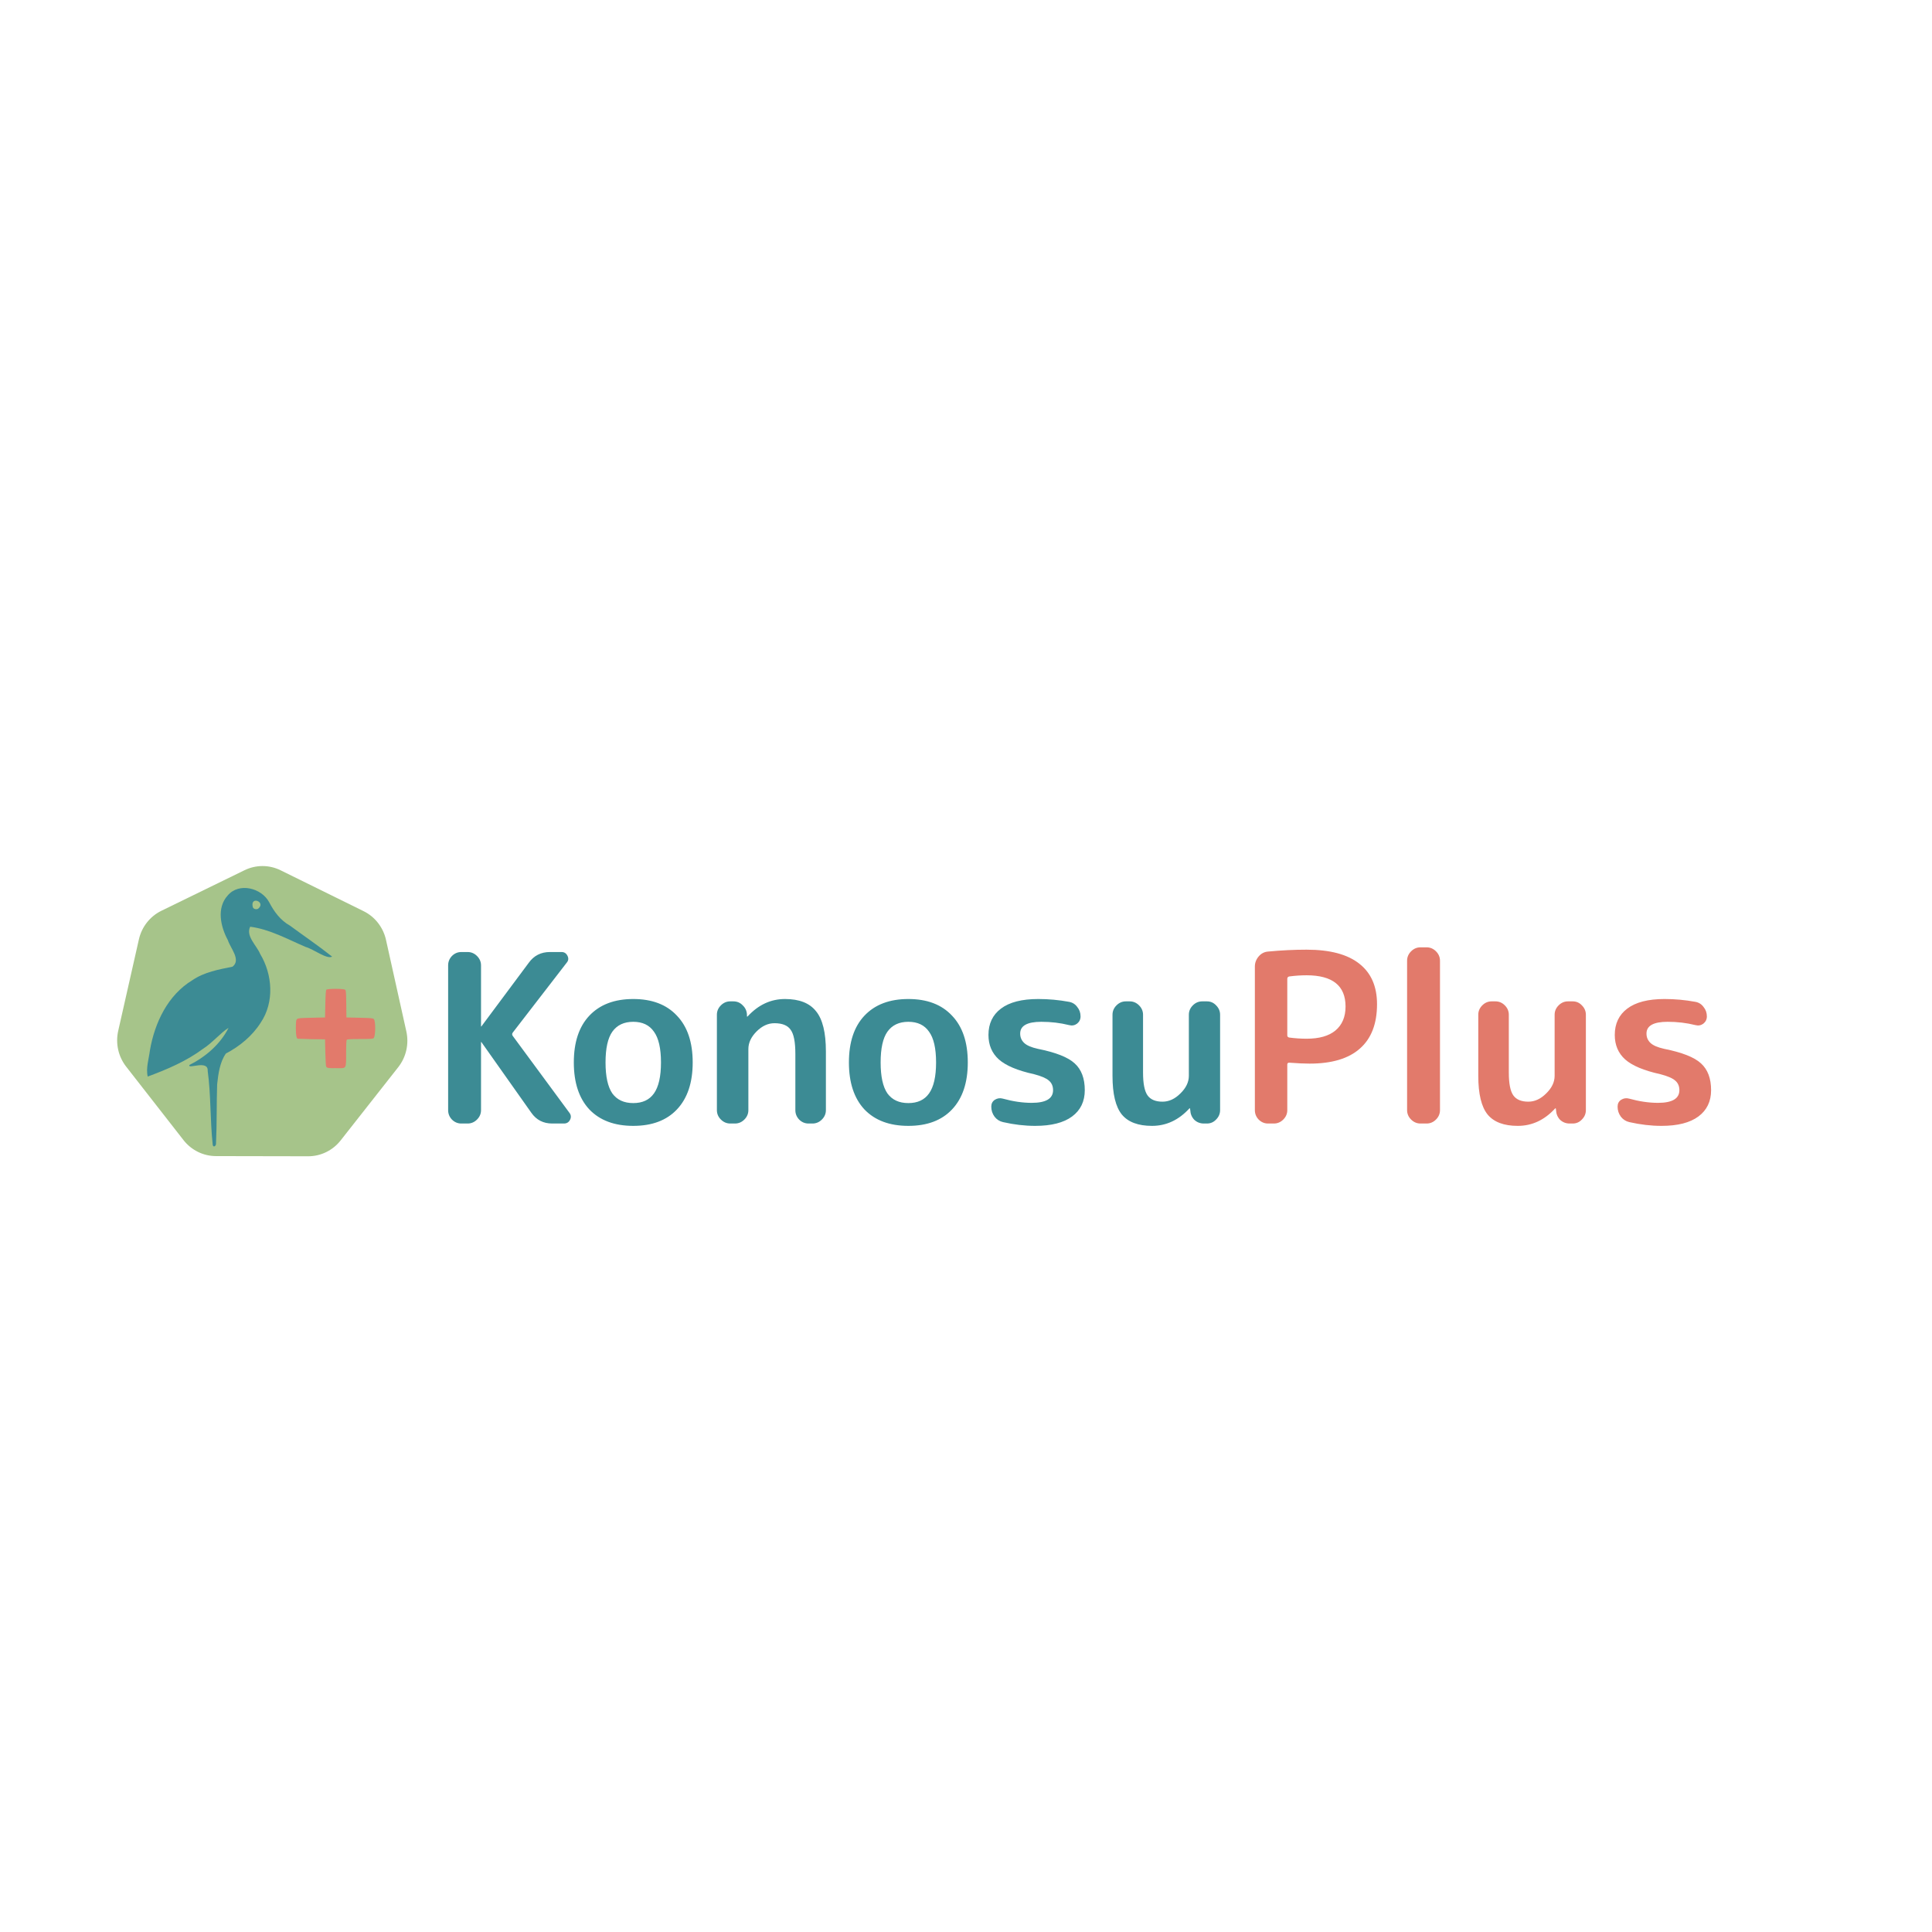
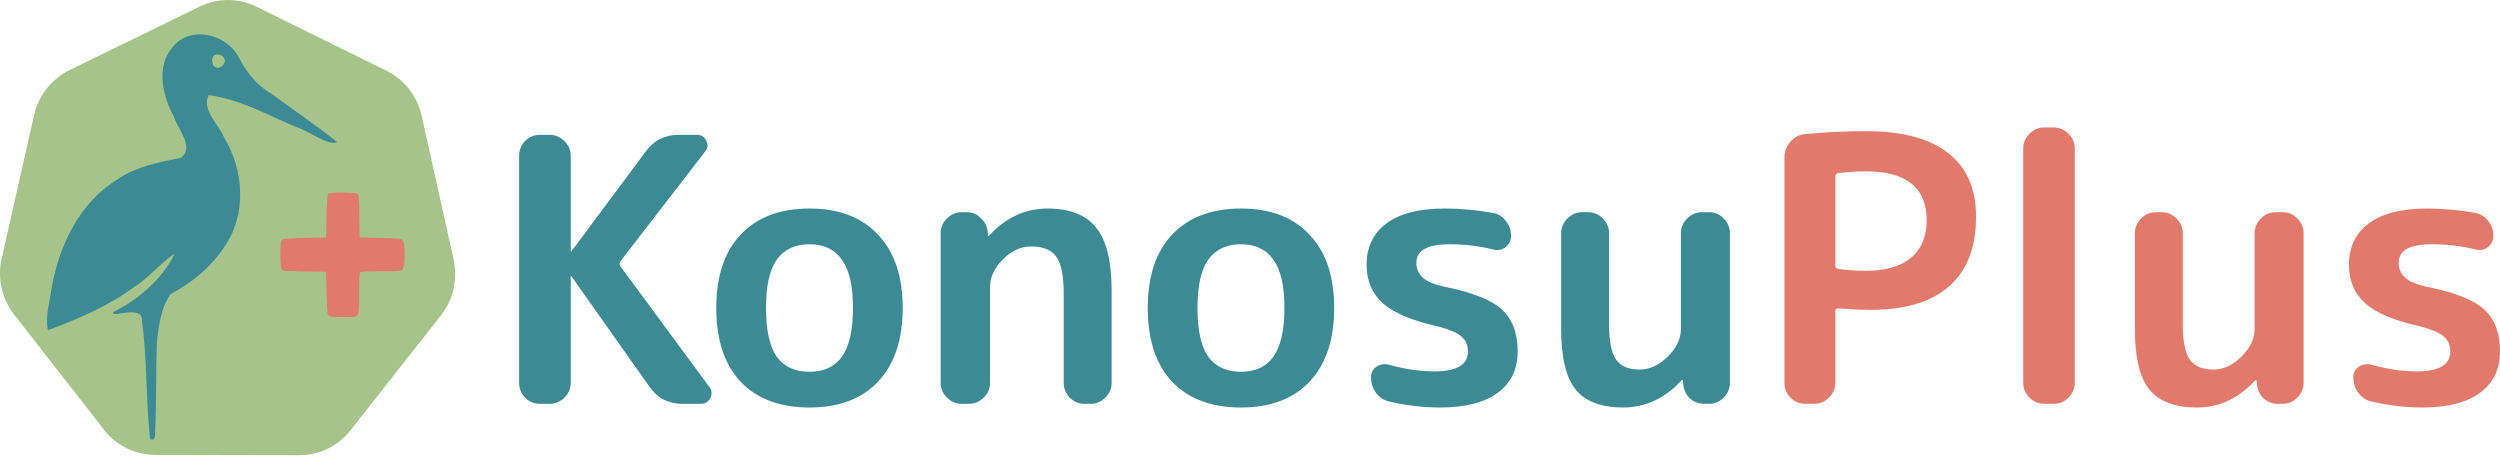
- <svg xmlns="http://www.w3.org/2000/svg" version="1.1" id="svg1" width="2048" height="2048" viewBox="0 0 2048 2048">
+ <svg xmlns="http://www.w3.org/2000/svg" version="1.1" id="svg1" width="1689.642" height="307.641" viewBox="0 0 1689.642 307.641">
  <defs id="defs1">
    <rect x="274.578" y="1738.155" width="1735.636" height="302.288" id="rect3746" />
    <rect x="641.249" y="1781.248" width="689.343" height="206.625" id="rect3745" />
    <rect x="236.792" y="1647.469" width="1113.427" height="347.631" id="rect3744" />
    <rect x="166.258" y="1692.812" width="1869.146" height="261.983" id="rect3743" />
-     <rect x="-418.165" y="1718.003" width="665.033" height="272.059" id="rect3742" />
+     <rect x="-418.165" y="1718.002" width="665.033" height="272.059" id="rect3742" />
  </defs>
-   <path id="path3741" style="fill:#a6c48a;fill-opacity:1" transform="matrix(0.1329594,0,0,0.1353413,248.5767,1048.868)" d="M -406.525,1180.008 -863.708,604.523 a 331.153,331.153 77.25 0 1 -63.423,-280.278 l 164.883,-716.25 a 331.153,331.153 128.678 0 1 179.587,-224.336 L 80.129,-934.005 a 331.153,331.153 0.107 0 1 287.363,0.535 l 661.602,320.13 a 331.153,331.153 51.535 0 1 178.75,225.003 l 162.214,716.859 a 331.153,331.153 102.964 0 1 -64.466,280.04 L 846.269,1182.341 a 331.153,331.153 154.392 0 1 -259.138,124.2 l -734.982,-1.369 a 331.153,331.153 25.821 0 1 -258.673,-125.165 z" />
-   <g id="g1">
+   <path id="path3741" style="fill:#a6c48a;fill-opacity:1" transform="matrix(0.1329594,0,0,0.1353413,124.393,130.8117)" d="M -406.525,1180.008 -863.708,604.523 a 331.153,331.153 77.25 0 1 -63.423,-280.278 l 164.883,-716.25 a 331.153,331.153 128.678 0 1 179.587,-224.336 L 80.129,-934.005 a 331.153,331.153 0.107 0 1 287.363,0.535 l 661.602,320.13 a 331.153,331.153 51.535 0 1 178.75,225.003 l 162.214,716.859 a 331.153,331.153 102.964 0 1 -64.466,280.04 L 846.269,1182.341 a 331.153,331.153 154.392 0 1 -259.138,124.2 l -734.982,-1.369 a 331.153,331.153 25.821 0 1 -258.673,-125.165 z" />
+   <g id="g1" transform="translate(-124.1837,-918.0567)">
    <path style="fill:#3c8b94;fill-opacity:1;stroke-width:0.428" d="m 225.37,1212.243 c -2.676,-25.592 -1.726,-51.509 -5.205,-77.033 0.826,-12.297 -21.669,-1.29 -19.349,-6.284 17.177,-8.623 32.745,-22.054 41.467,-39.348 -7.969,4.704 -17.426,16.176 -27.019,22.163 -17.671,13.169 -38.136,21.84 -58.668,29.459 -2.119,-8.669 1.224,-18.851 2.353,-27.931 5.057,-29.159 18.941,-58.539 45.087,-74.286 12.625,-8.605 27.863,-11.284 42.48,-14.267 9.315,-7.228 -2.371,-19.694 -4.924,-28.036 -7.758,-14.257 -12.277,-34.27 -0.145,-47.526 11.957,-14.036 35.841,-7.904 43.934,7.315 5.211,10.064 12,19.226 22.117,24.825 14.824,10.957 30.158,21.3 44.563,32.779 -5.681,3.053 -19.513,-7.873 -28.029,-10.26 -19.154,-8.171 -38.01,-18.771 -58.849,-21.457 -4.84,10.062 6.836,19.743 10.584,28.823 13.162,21.826 15.23,51.15 0.624,72.832 -8.948,14.103 -22.245,25.078 -36.932,32.771 -6.508,9.249 -8.05,21.548 -9.281,32.666 -0.674,20.686 -0.214,41.459 -1.186,62.084 0.435,3.723 -3.646,5.757 -3.621,0.712 z m 48.273,-248.982 c 8.707,-7.021 -8.248,-13.874 -5.795,-2.249 0.345,2.591 3.782,3.485 5.795,2.249 z" id="path3739" />
    <path style="color:#000000;font-style:normal;font-variant:normal;font-weight:normal;font-stretch:normal;font-size:medium;line-height:normal;font-family:sans-serif;font-variant-ligatures:normal;font-variant-position:normal;font-variant-caps:normal;font-variant-numeric:normal;font-variant-alternates:normal;font-variant-east-asian:normal;font-feature-settings:normal;font-variation-settings:normal;text-indent:0;text-align:start;text-decoration-line:none;text-decoration-style:solid;text-decoration-color:#000000;letter-spacing:normal;word-spacing:normal;text-transform:none;writing-mode:lr-tb;direction:ltr;text-orientation:mixed;dominant-baseline:auto;baseline-shift:baseline;text-anchor:start;white-space:normal;shape-padding:0;shape-margin:0;inline-size:0;clip-rule:nonzero;display:inline;overflow:visible;visibility:visible;isolation:auto;mix-blend-mode:normal;color-interpolation:sRGB;color-interpolation-filters:linearRGB;solid-color:#000000;solid-opacity:1;vector-effect:none;fill:#e27a6b;fill-opacity:1;fill-rule:nonzero;stroke:none;stroke-width:0.253;stroke-linecap:butt;stroke-linejoin:miter;stroke-miterlimit:4;stroke-dasharray:none;stroke-dashoffset:0;stroke-opacity:1;-inkscape-stroke:none;color-rendering:auto;image-rendering:auto;shape-rendering:auto;text-rendering:auto;enable-background:accumulate;stop-color:#000000" d="m 347.612,1131.977 c -0.741,-0.16 -1.591,-0.801 -1.887,-1.424 -0.297,-0.623 -0.682,-7.364 -0.857,-14.981 l -0.317,-13.848 -14.291,-0.173 -14.638,-0.462 c -1.213,-0.038 -2.07,-3.878 -2.005,-11.237 0.063,-7.108 0.244,-8.545 1.197,-9.522 0.992,-1.016 2.795,-1.188 15.43,-1.472 l 14.306,-0.322 0.315,-14.3 c 0.232,-10.529 0.531,-14.521 1.135,-15.136 1.191,-1.214 18.42,-1.181 19.855,0.038 0.885,0.752 1.053,2.865 1.198,15.136 l 0.169,14.262 13.992,0.322 c 11.995,0.276 14.143,0.477 15.049,1.405 2.052,2.102 1.921,18.043 -0.167,20.178 -0.773,0.791 -3.3,0.96 -14.308,0.96 -9.559,0 -13.585,0.22 -14.125,0.773 -0.539,0.552 -0.756,4.609 -0.756,14.17 0,16.431 0.223,15.969 -7.715,15.982 -2.858,0 -5.874,-0.161 -6.567,-0.023 -1.666,-0.018 -3.357,-0.07 -5.015,-0.328 z" id="path3740-5" />
    <text xml:space="preserve" id="text3742" style="text-align:start;writing-mode:lr-tb;direction:ltr;white-space:pre;shape-inside:url(#rect3742);display:inline;fill:#88b763;fill-opacity:1" />
    <text xml:space="preserve" id="text3743" style="text-align:start;writing-mode:lr-tb;direction:ltr;white-space:pre;shape-inside:url(#rect3743);display:inline;fill:#88b763;fill-opacity:1" />
    <text xml:space="preserve" id="text3744" style="text-align:start;writing-mode:lr-tb;direction:ltr;white-space:pre;shape-inside:url(#rect3744);display:inline;fill:#88b763;fill-opacity:1" />
    <text xml:space="preserve" id="text3745" style="text-align:start;writing-mode:lr-tb;direction:ltr;white-space:pre;shape-inside:url(#rect3745);display:inline;fill:#88b763;fill-opacity:1" />
    <g id="text3746" style="font-weight:bold;font-size:160px;font-family:'Rounded Mplus 1c Bold';-inkscape-font-specification:'Rounded Mplus 1c Bold, Bold';white-space:pre;fill:#d94c48" transform="matrix(1.556434,0,0,1.556434,28.00805,-1759.636)" aria-label="KonosuPlus">
      <path style="fill:#3c8b94" d="m 296.178,1895.754 q -3.68,0 -6.4,-2.72 -2.56,-2.72 -2.56,-6.4 v -98.56 q 0,-3.68 2.56,-6.4 2.72,-2.72 6.4,-2.72 h 4.32 q 3.68,0 6.4,2.72 2.72,2.72 2.72,6.4 v 41.44 q 0,0.16 0.16,0.16 0.16,0 0.16,-0.16 l 32.16,-43.2 q 5.28,-7.36 14.4,-7.36 h 8 q 2.72,0 4,2.56 1.28,2.56 -0.48,4.64 l -36.8,47.68 q -0.8,1.12 0,2.24 l 38.56,52.32 q 1.76,2.24 0.48,4.8 -1.28,2.56 -4.16,2.56 h -8 q -9.12,0 -14.24,-7.36 l -33.92,-48 q 0,-0.16 -0.16,-0.16 -0.16,0 -0.16,0.16 v 46.24 q 0,3.68 -2.72,6.4 -2.72,2.72 -6.4,2.72 z m 131.2,-62.56 q -4.64,-6.72 -14.08,-6.72 -9.44,0 -14.24,6.72 -4.64,6.56 -4.64,20.96 0,14.4 4.64,21.12 4.8,6.56 14.24,6.56 9.44,0 14.08,-6.56 4.8,-6.72 4.8,-21.12 0,-14.4 -4.8,-20.96 z m 15.68,52.96 q -10.56,11.2 -29.76,11.2 -19.2,0 -29.92,-11.2 -10.56,-11.36 -10.56,-32 0,-20.64 10.56,-31.84 10.72,-11.36 29.92,-11.36 19.2,0 29.76,11.36 10.72,11.2 10.72,31.84 0,20.64 -10.72,32 z m 36.32,9.6 q -3.68,0 -6.4,-2.72 -2.72,-2.72 -2.72,-6.4 v -64.96 q 0,-3.68 2.72,-6.4 2.72,-2.72 6.4,-2.72 h 2.08 q 3.84,0 6.4,2.72 2.72,2.56 2.88,6.4 v 1.12 q 0,0.16 0.16,0.16 0.16,0 0.32,-0.16 10.88,-11.84 25.44,-11.84 14.56,0 21.12,8.32 6.72,8.16 6.72,27.36 v 40 q 0,3.68 -2.72,6.4 -2.72,2.72 -6.4,2.72 h -2.72 q -3.68,0 -6.4,-2.72 -2.56,-2.72 -2.56,-6.4 v -38.4 q 0,-12 -3.2,-16.32 -3.04,-4.48 -11.04,-4.48 -6.56,0 -12.16,5.6 -5.6,5.6 -5.6,12 v 41.6 q 0,3.68 -2.72,6.4 -2.72,2.72 -6.4,2.72 z m 135.36,-62.56 q -4.64,-6.72 -14.08,-6.72 -9.44,0 -14.24,6.72 -4.64,6.56 -4.64,20.96 0,14.4 4.64,21.12 4.8,6.56 14.24,6.56 9.44,0 14.08,-6.56 4.8,-6.72 4.8,-21.12 0,-14.4 -4.8,-20.96 z m 15.68,52.96 q -10.56,11.2 -29.76,11.2 -19.2,0 -29.92,-11.2 -10.56,-11.36 -10.56,-32 0,-20.64 10.56,-31.84 10.72,-11.36 29.92,-11.36 19.2,0 29.76,11.36 10.72,11.2 10.72,31.84 0,20.64 -10.72,32 z m 55.84,-24 q -16.8,-3.68 -24,-10.08 -7.04,-6.4 -7.04,-16.64 0,-11.52 8.48,-17.92 8.64,-6.56 25.44,-6.56 10.56,0 20.96,1.92 3.52,0.64 5.6,3.52 2.24,2.72 2.24,6.4 0,3.04 -2.4,4.96 -2.4,1.76 -5.44,0.96 -8.96,-2.24 -18.88,-2.24 -14.4,0 -14.4,8 0,3.84 2.72,6.4 2.72,2.56 9.28,4 18.4,3.68 25.12,9.92 6.88,6.24 6.88,18.24 0,11.52 -8.64,17.92 -8.64,6.4 -25.12,6.4 -10.72,0 -21.92,-2.56 -3.52,-0.8 -5.76,-3.68 -2.24,-3.04 -2.24,-6.88 0,-3.04 2.4,-4.64 2.56,-1.6 5.44,-0.8 10.4,2.88 19.68,2.88 14.56,0 14.56,-8.64 0,-4.16 -2.88,-6.56 -2.72,-2.4 -10.08,-4.32 z m 80.32,35.2 q -14.08,0 -20.48,-7.68 -6.4,-7.84 -6.4,-26.4 v -41.6 q 0,-3.68 2.72,-6.4 2.72,-2.72 6.4,-2.72 h 2.56 q 3.68,0 6.4,2.72 2.72,2.72 2.72,6.4 v 39.36 q 0,11.2 3.04,15.52 3.04,4.32 10.24,4.32 6.56,0 12.16,-5.6 5.76,-5.6 5.76,-12 v -41.6 q 0,-3.68 2.72,-6.4 2.72,-2.72 6.4,-2.72 h 3.2 q 3.68,0 6.24,2.72 2.72,2.72 2.72,6.4 v 64.96 q 0,3.68 -2.72,6.4 -2.56,2.72 -6.24,2.72 h -2.08 q -3.84,0 -6.56,-2.56 -2.56,-2.72 -2.72,-6.56 l -0.16,-1.12 q 0,-0.16 -0.16,-0.16 -0.16,0 -0.32,0.16 -10.88,11.84 -25.44,11.84 z" id="path1" />
      <path style="fill:#e27a6b" d="m 858.738,1797.194 v 38.56 q 0,1.12 1.28,1.44 6.08,0.8 11.84,0.8 12.96,0 19.68,-5.6 6.88,-5.76 6.88,-16.32 0,-21.28 -26.56,-21.28 -5.76,0 -11.84,0.8 -1.28,0.32 -1.28,1.6 z m -13.12,98.56 q -3.68,0 -6.4,-2.72 -2.56,-2.72 -2.56,-6.4 v -97.76 q 0,-3.84 2.56,-6.88 2.56,-3.04 6.4,-3.36 13.6,-1.28 26.24,-1.28 24,0 36,9.6 12,9.44 12,27.52 0,20 -11.68,30.24 -11.52,10.24 -34.24,10.24 -5.28,0 -13.92,-0.64 -1.28,0 -1.28,1.28 v 31.04 q 0,3.68 -2.72,6.4 -2.72,2.72 -6.4,2.72 z m 103.84,0 q -3.68,0 -6.4,-2.72 -2.72,-2.72 -2.72,-6.4 v -101.76 q 0,-3.68 2.72,-6.4 2.72,-2.72 6.4,-2.72 h 4.16 q 3.68,0 6.4,2.72 2.72,2.72 2.72,6.4 v 101.76 q 0,3.68 -2.72,6.4 -2.72,2.72 -6.4,2.72 z m 66.24,1.6 q -14.08,0 -20.48,-7.68 -6.4,-7.84 -6.4,-26.4 v -41.6 q 0,-3.68 2.72,-6.4 2.72,-2.72 6.4,-2.72 h 2.56 q 3.68,0 6.4,2.72 2.72,2.72 2.72,6.4 v 39.36 q 0,11.2 3.04,15.52 3.04,4.32 10.24,4.32 6.56,0 12.16,-5.6 5.76,-5.6 5.76,-12 v -41.6 q 0,-3.68 2.72,-6.4 2.72,-2.72 6.4,-2.72 h 3.2 q 3.68,0 6.24,2.72 2.72,2.72 2.72,6.4 v 64.96 q 0,3.68 -2.72,6.4 -2.56,2.72 -6.24,2.72 h -2.08 q -3.84,0 -6.56,-2.56 -2.56,-2.72 -2.72,-6.56 l -0.16,-1.12 q 0,-0.16 -0.16,-0.16 -0.16,0 -0.32,0.16 -10.88,11.84 -25.44,11.84 z m 97.12,-35.2 q -16.8,-3.68 -24,-10.08 -7.04,-6.4 -7.04,-16.64 0,-11.52 8.48,-17.92 8.64,-6.56 25.44,-6.56 10.56,0 20.96,1.92 3.52,0.64 5.6,3.52 2.24,2.72 2.24,6.4 0,3.04 -2.4,4.96 -2.4,1.76 -5.44,0.96 -8.96,-2.24 -18.88,-2.24 -14.4,0 -14.4,8 0,3.84 2.72,6.4 2.72,2.56 9.28,4 18.4,3.68 25.12,9.92 6.88,6.24 6.88,18.24 0,11.52 -8.64,17.92 -8.64,6.4 -25.12,6.4 -10.72,0 -21.92,-2.56 -3.52,-0.8 -5.76,-3.68 -2.24,-3.04 -2.24,-6.88 0,-3.04 2.4,-4.64 2.56,-1.6 5.44,-0.8 10.4,2.88 19.68,2.88 14.56,0 14.56,-8.64 0,-4.16 -2.88,-6.56 -2.72,-2.4 -10.08,-4.32 z" id="path2" />
    </g>
    <text xml:space="preserve" style="font-style:normal;font-variant:normal;font-weight:normal;font-stretch:normal;font-size:192px;font-family:'Lucida Console';-inkscape-font-specification:'Lucida Console, Normal';font-variant-ligatures:normal;font-variant-caps:normal;font-variant-numeric:normal;font-variant-east-asian:normal;text-align:start;writing-mode:lr-tb;direction:ltr;text-anchor:start;fill:#88b763;fill-opacity:1" x="2483.798" y="2050.519" id="text3747">
      <tspan id="tspan3747" x="2483.798" y="2050.519" />
    </text>
  </g>
</svg>
